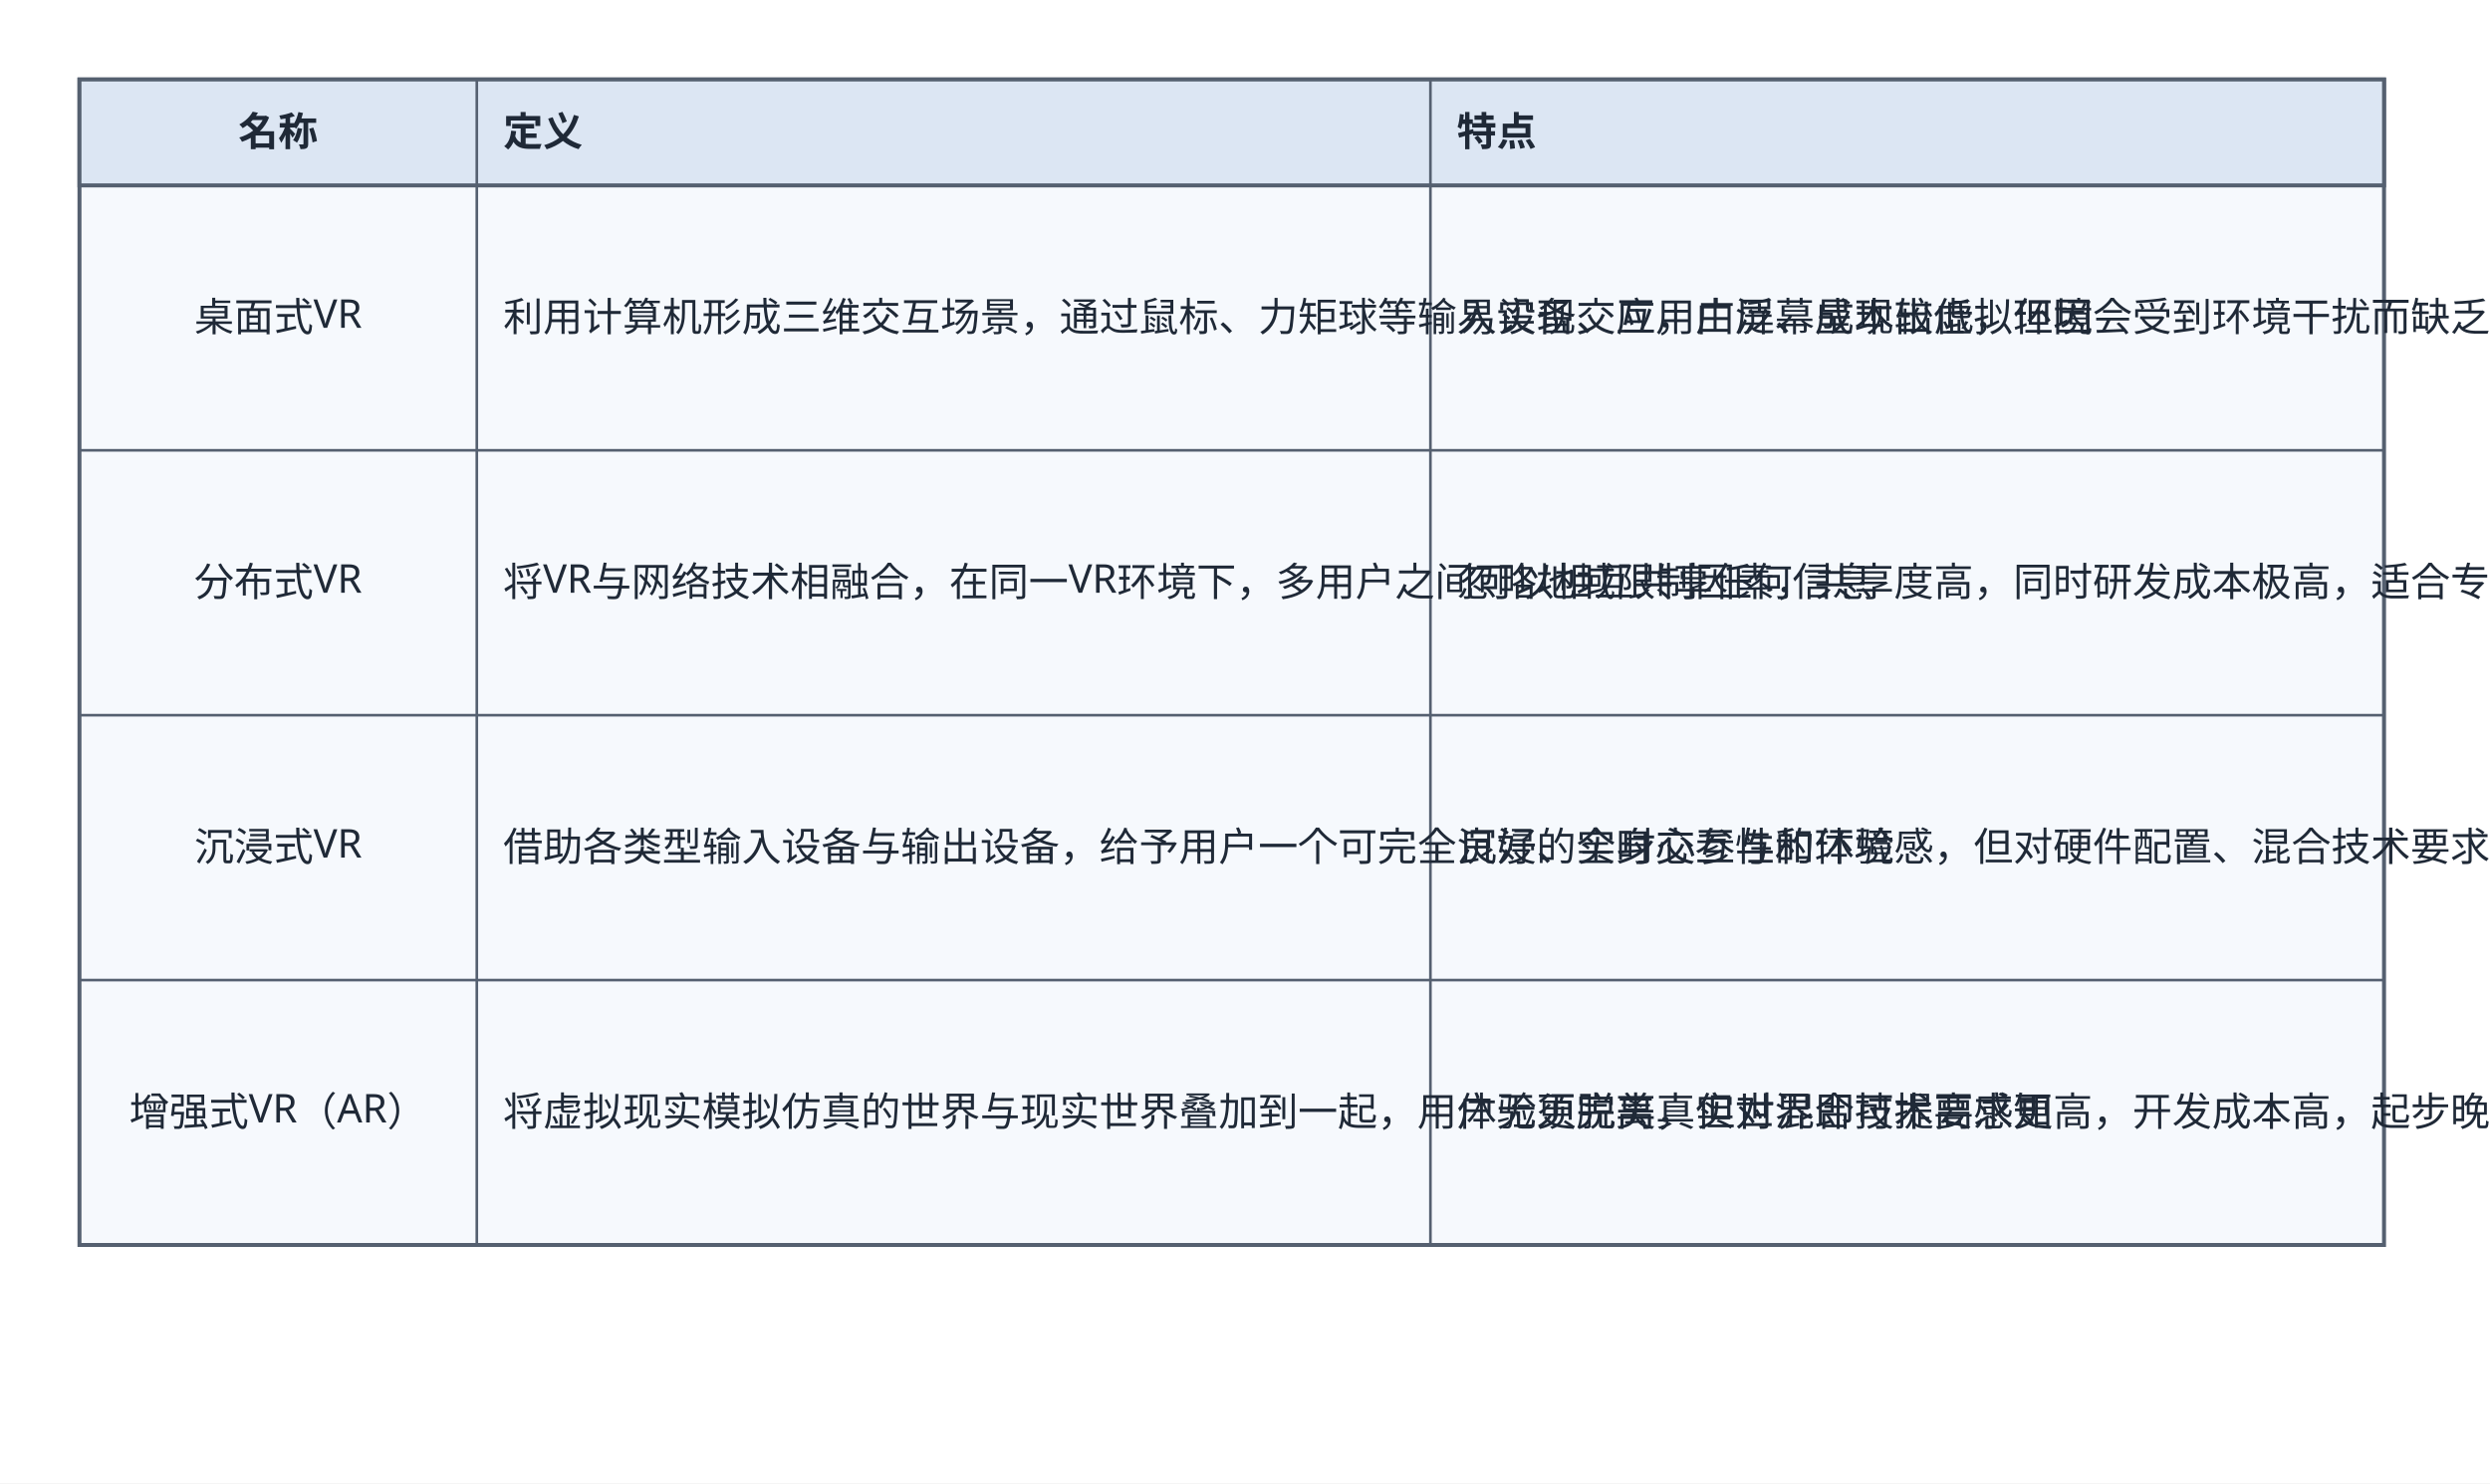
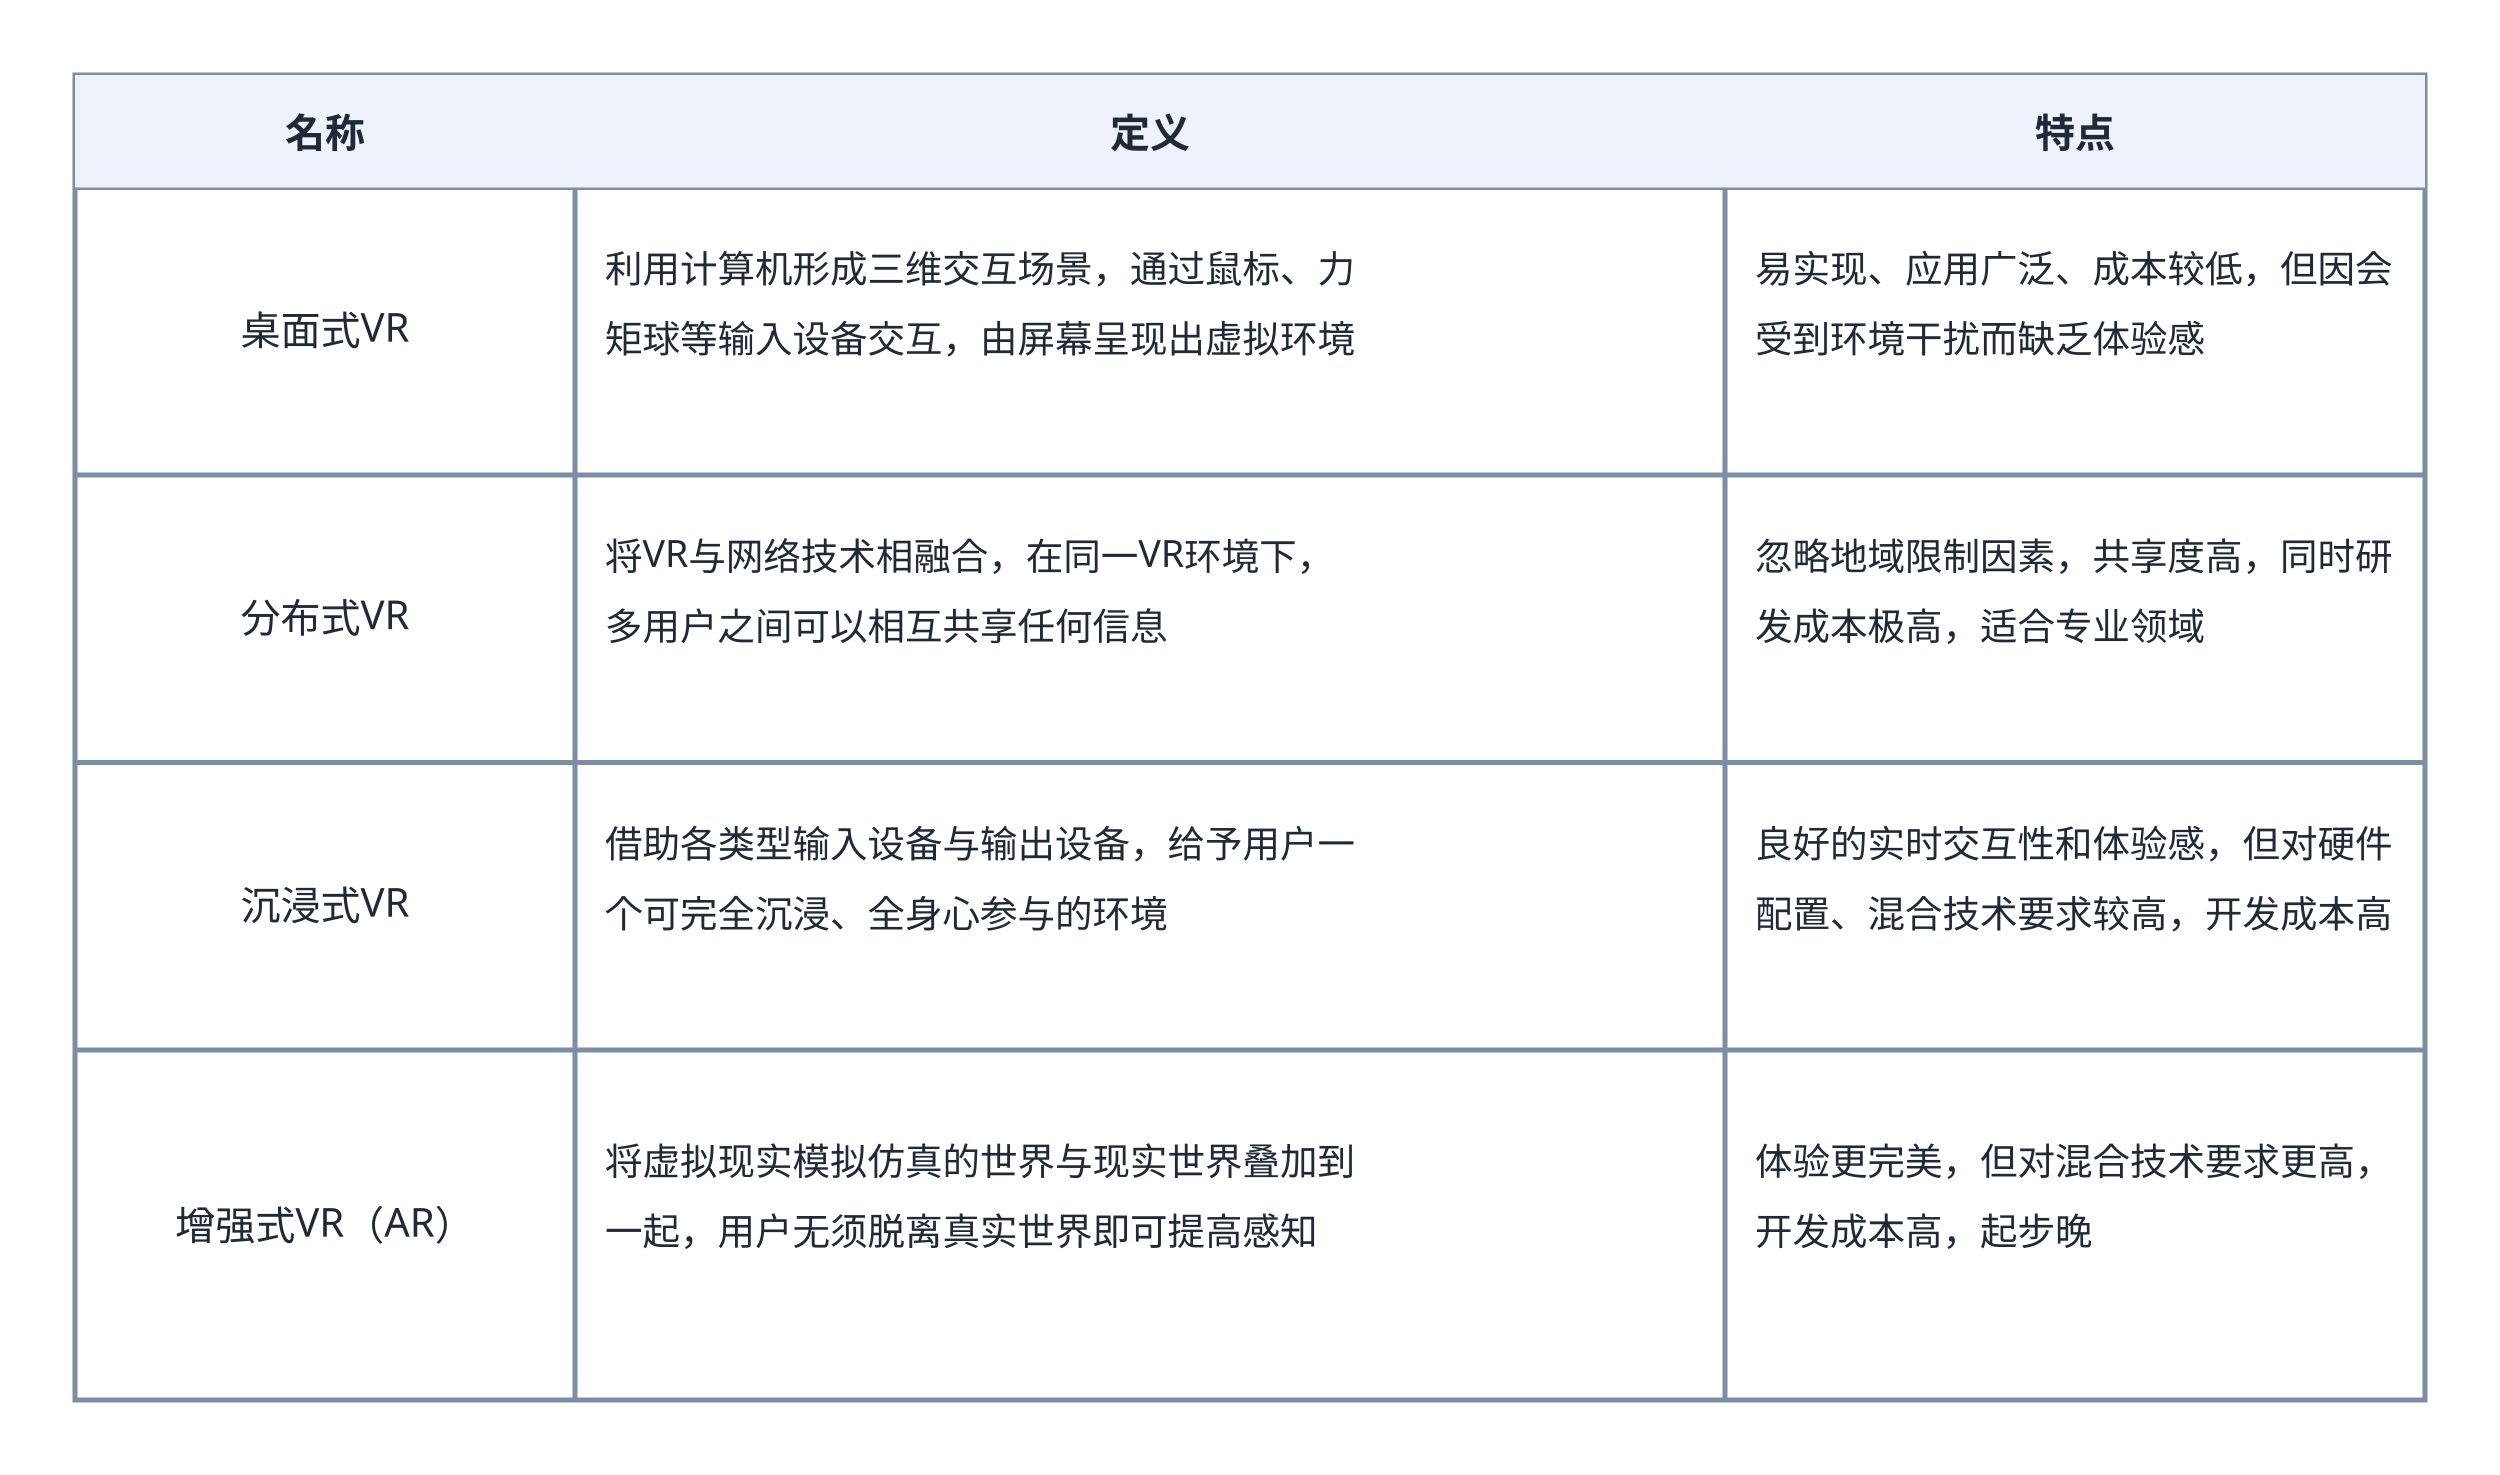
- <svg xmlns="http://www.w3.org/2000/svg" width="940" height="560" viewBox="0 0 940 560" font-family="sans-serif">
-   <rect width="940" height="560" fill="#ffffff" />
-   <rect x="30" y="30" width="870" height="440" fill="#f6f9fd" stroke="#556070" stroke-width="1.5" />
-   <rect x="30" y="30" width="870" height="40" fill="#dce6f3" stroke="#556070" stroke-width="1.5" />
-   <line x1="30" y1="70" x2="900" y2="70" stroke="#556070" stroke-width="1" />
-   <line x1="30" y1="170" x2="900" y2="170" stroke="#556070" stroke-width="1" />
-   <line x1="30" y1="270" x2="900" y2="270" stroke="#556070" stroke-width="1" />
-   <line x1="30" y1="370" x2="900" y2="370" stroke="#556070" stroke-width="1" />
-   <line x1="180" y1="30" x2="180" y2="470" stroke="#556070" stroke-width="1" />
-   <line x1="540" y1="30" x2="540" y2="470" stroke="#556070" stroke-width="1" />
-   <text x="105" y="55" text-anchor="middle" font-size="15" font-weight="bold" fill="#1f2937">名称</text>
-   <text x="190" y="55" text-anchor="start" font-size="15" font-weight="bold" fill="#1f2937">定义</text>
-   <text x="550" y="55" text-anchor="start" font-size="15" font-weight="bold" fill="#1f2937">特点</text>
-   <text x="105" y="125" text-anchor="middle" font-size="15" fill="#1f2937">桌面式VR</text>
-   <text x="190" y="125" text-anchor="start" font-size="15" fill="#1f2937">利用计算机形成三维交互场景，通过鼠标、力矩球等输入设备交互，由屏幕呈现出虚拟环境</text>
-   <text x="550" y="125" text-anchor="start" font-size="15" fill="#1f2937">易实现、应用广泛、成本较低，但因会受到环境干扰而缺乏体验感</text>
-   <text x="105" y="225" text-anchor="middle" font-size="15" fill="#1f2937">分布式VR</text>
-   <text x="190" y="225" text-anchor="start" font-size="15" fill="#1f2937">将VR与网络技术相融合，在同一VR环境下，多用户之间可以相互共享任何信息</text>
-   <text x="550" y="225" text-anchor="start" font-size="15" fill="#1f2937">忽略地域限制因素，共享度高，同时研发成本极高，适合专业领域</text>
-   <text x="105" y="325" text-anchor="middle" font-size="15" fill="#1f2937">沉浸式VR</text>
-   <text x="190" y="325" text-anchor="start" font-size="15" fill="#1f2937">借助各类型输入设备与输出设备，给予用户一个可完全沉浸、全身心参与的环境</text>
-   <text x="550" y="325" text-anchor="start" font-size="15" fill="#1f2937">良好的实时交互性和体验感，但对硬件配置、混合技术要求较高，开发成本高</text>
-   <text x="105" y="425" text-anchor="middle" font-size="15" fill="#1f2937">增强式VR（AR）</text>
-   <text x="190" y="425" text-anchor="start" font-size="15" fill="#1f2937">将虚拟现实模拟仿真的世界与现实世界叠加到一起，用户无须脱离真实世界即可提高感知</text>
-   <text x="550" y="425" text-anchor="start" font-size="15" fill="#1f2937">体验更完美，但对混合技术要求更高，开发成本高，起步晚</text>
+ <svg xmlns="http://www.w3.org/2000/svg" width="1000" height="590" viewBox="0 0 1000 590" font-family="sans-serif">
+   <rect width="1000" height="590" fill="#ffffff" />
+   <g fill="none" stroke="#7d8da5" stroke-width="2">
+     <rect x="30" y="30" width="940" height="530" />
+     <line x1="30" y1="75" x2="970" y2="75" />
+     <line x1="30" y1="190" x2="970" y2="190" />
+     <line x1="30" y1="305" x2="970" y2="305" />
+     <line x1="30" y1="420" x2="970" y2="420" />
+     <line x1="230" y1="30" x2="230" y2="560" />
+     <line x1="690" y1="30" x2="690" y2="560" />
+   </g>
+   <rect x="30" y="30" width="940" height="45" fill="#eef3fb" />
+   <g font-size="16" font-weight="bold" fill="#1f2937" text-anchor="middle">
+     <text x="130" y="59">名称</text>
+     <text x="460" y="59">定义</text>
+     <text x="830" y="59">特点</text>
+   </g>
+   <g font-size="16" fill="#1f2937" text-anchor="middle">
+     <text x="130" y="138">桌面式VR</text>
+     <text x="130" y="253">分布式VR</text>
+     <text x="130" y="368">沉浸式VR</text>
+     <text x="130" y="496">增强式VR（AR）</text>
+   </g>
+   <g font-size="15" fill="#1f2937">
+     <text x="242" y="113">利用计算机形成三维交互场景，通过鼠标、力</text>
+     <text x="242" y="141">矩球等输入设备交互，由屏幕呈现出虚拟环境</text>
+     <text x="242" y="228">将VR与网络技术相融合，在同一VR环境下，</text>
+     <text x="242" y="256">多用户之间可以相互共享任何信息</text>
+     <text x="242" y="343">借助各类型输入设备与输出设备，给予用户一</text>
+     <text x="242" y="371">个可完全沉浸、全身心参与的环境</text>
+     <text x="242" y="470">将虚拟现实模拟仿真的世界与现实世界叠加到</text>
+     <text x="242" y="498">一起，用户无须脱离真实世界即可提高感知</text>
+     <text x="702" y="113">易实现、应用广泛、成本较低，但因会</text>
+     <text x="702" y="141">受到环境干扰而缺乏体验感</text>
+     <text x="702" y="228">忽略地域限制因素，共享度高，同时研</text>
+     <text x="702" y="256">发成本极高，适合专业领域</text>
+     <text x="702" y="343">良好的实时交互性和体验感，但对硬件</text>
+     <text x="702" y="371">配置、混合技术要求较高，开发成本高</text>
+     <text x="702" y="470">体验更完美，但对混合技术要求更高，</text>
+     <text x="702" y="498">开发成本高，起步晚</text>
+   </g>
</svg>
